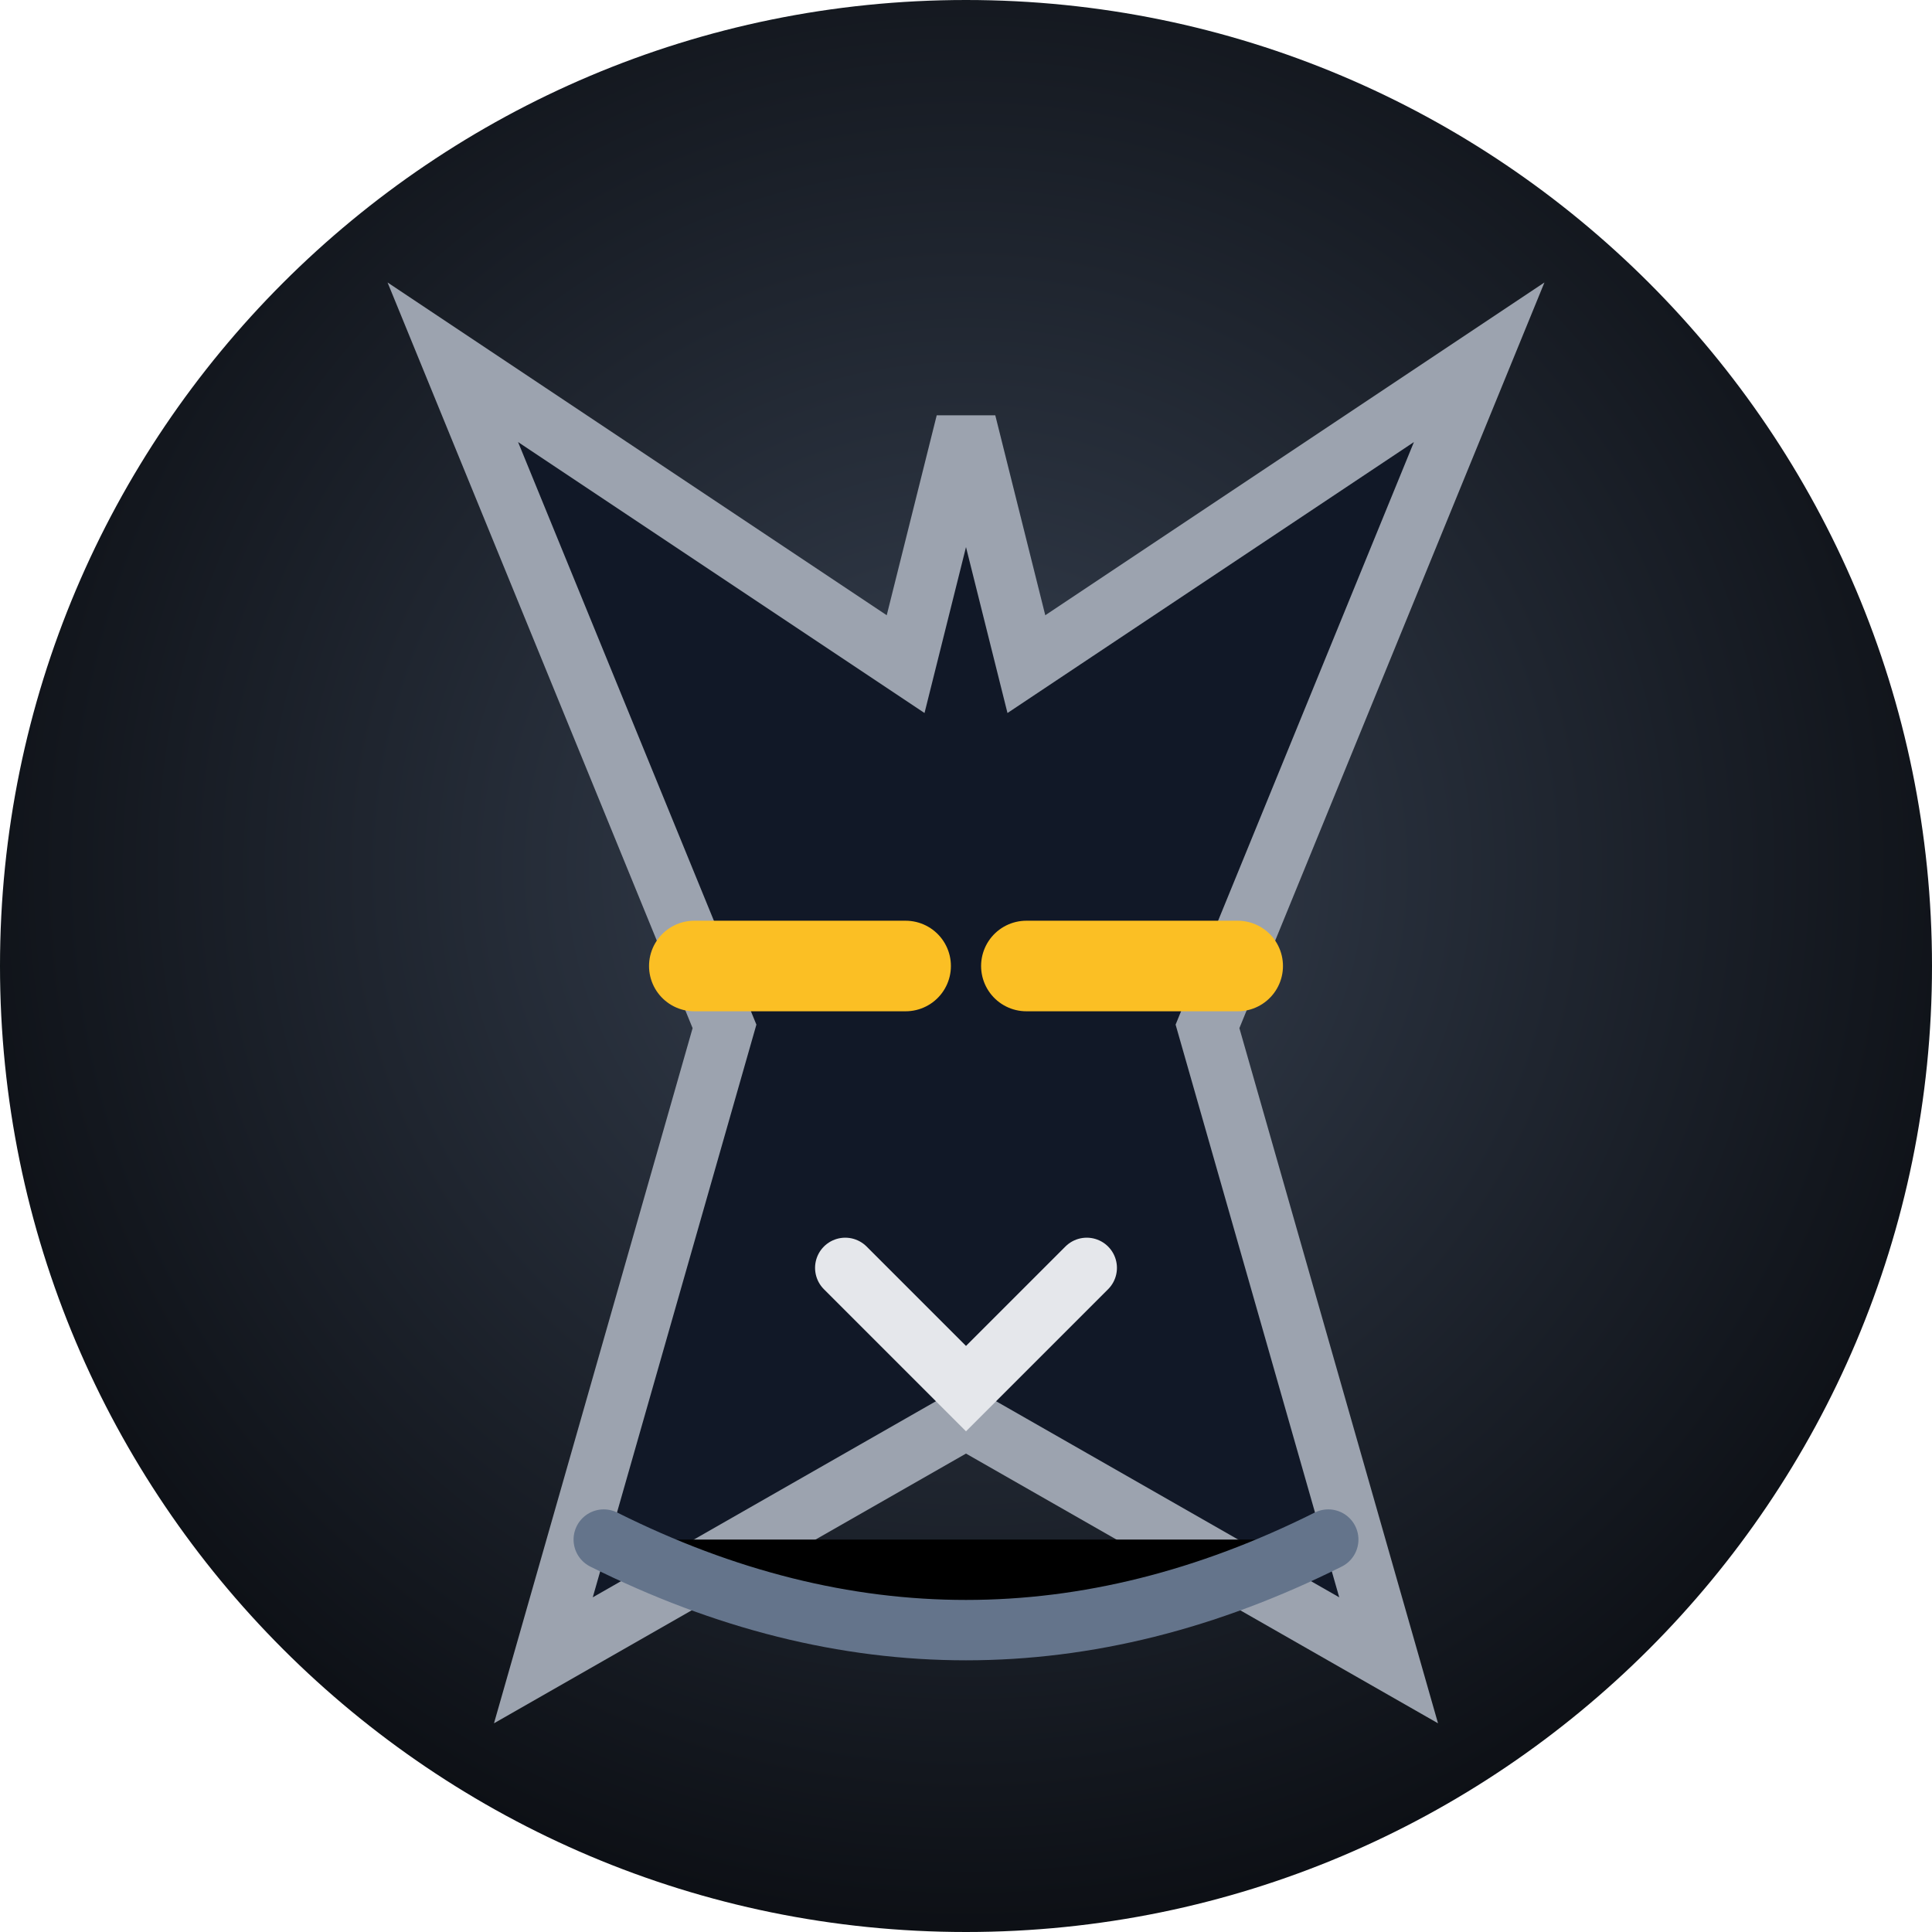
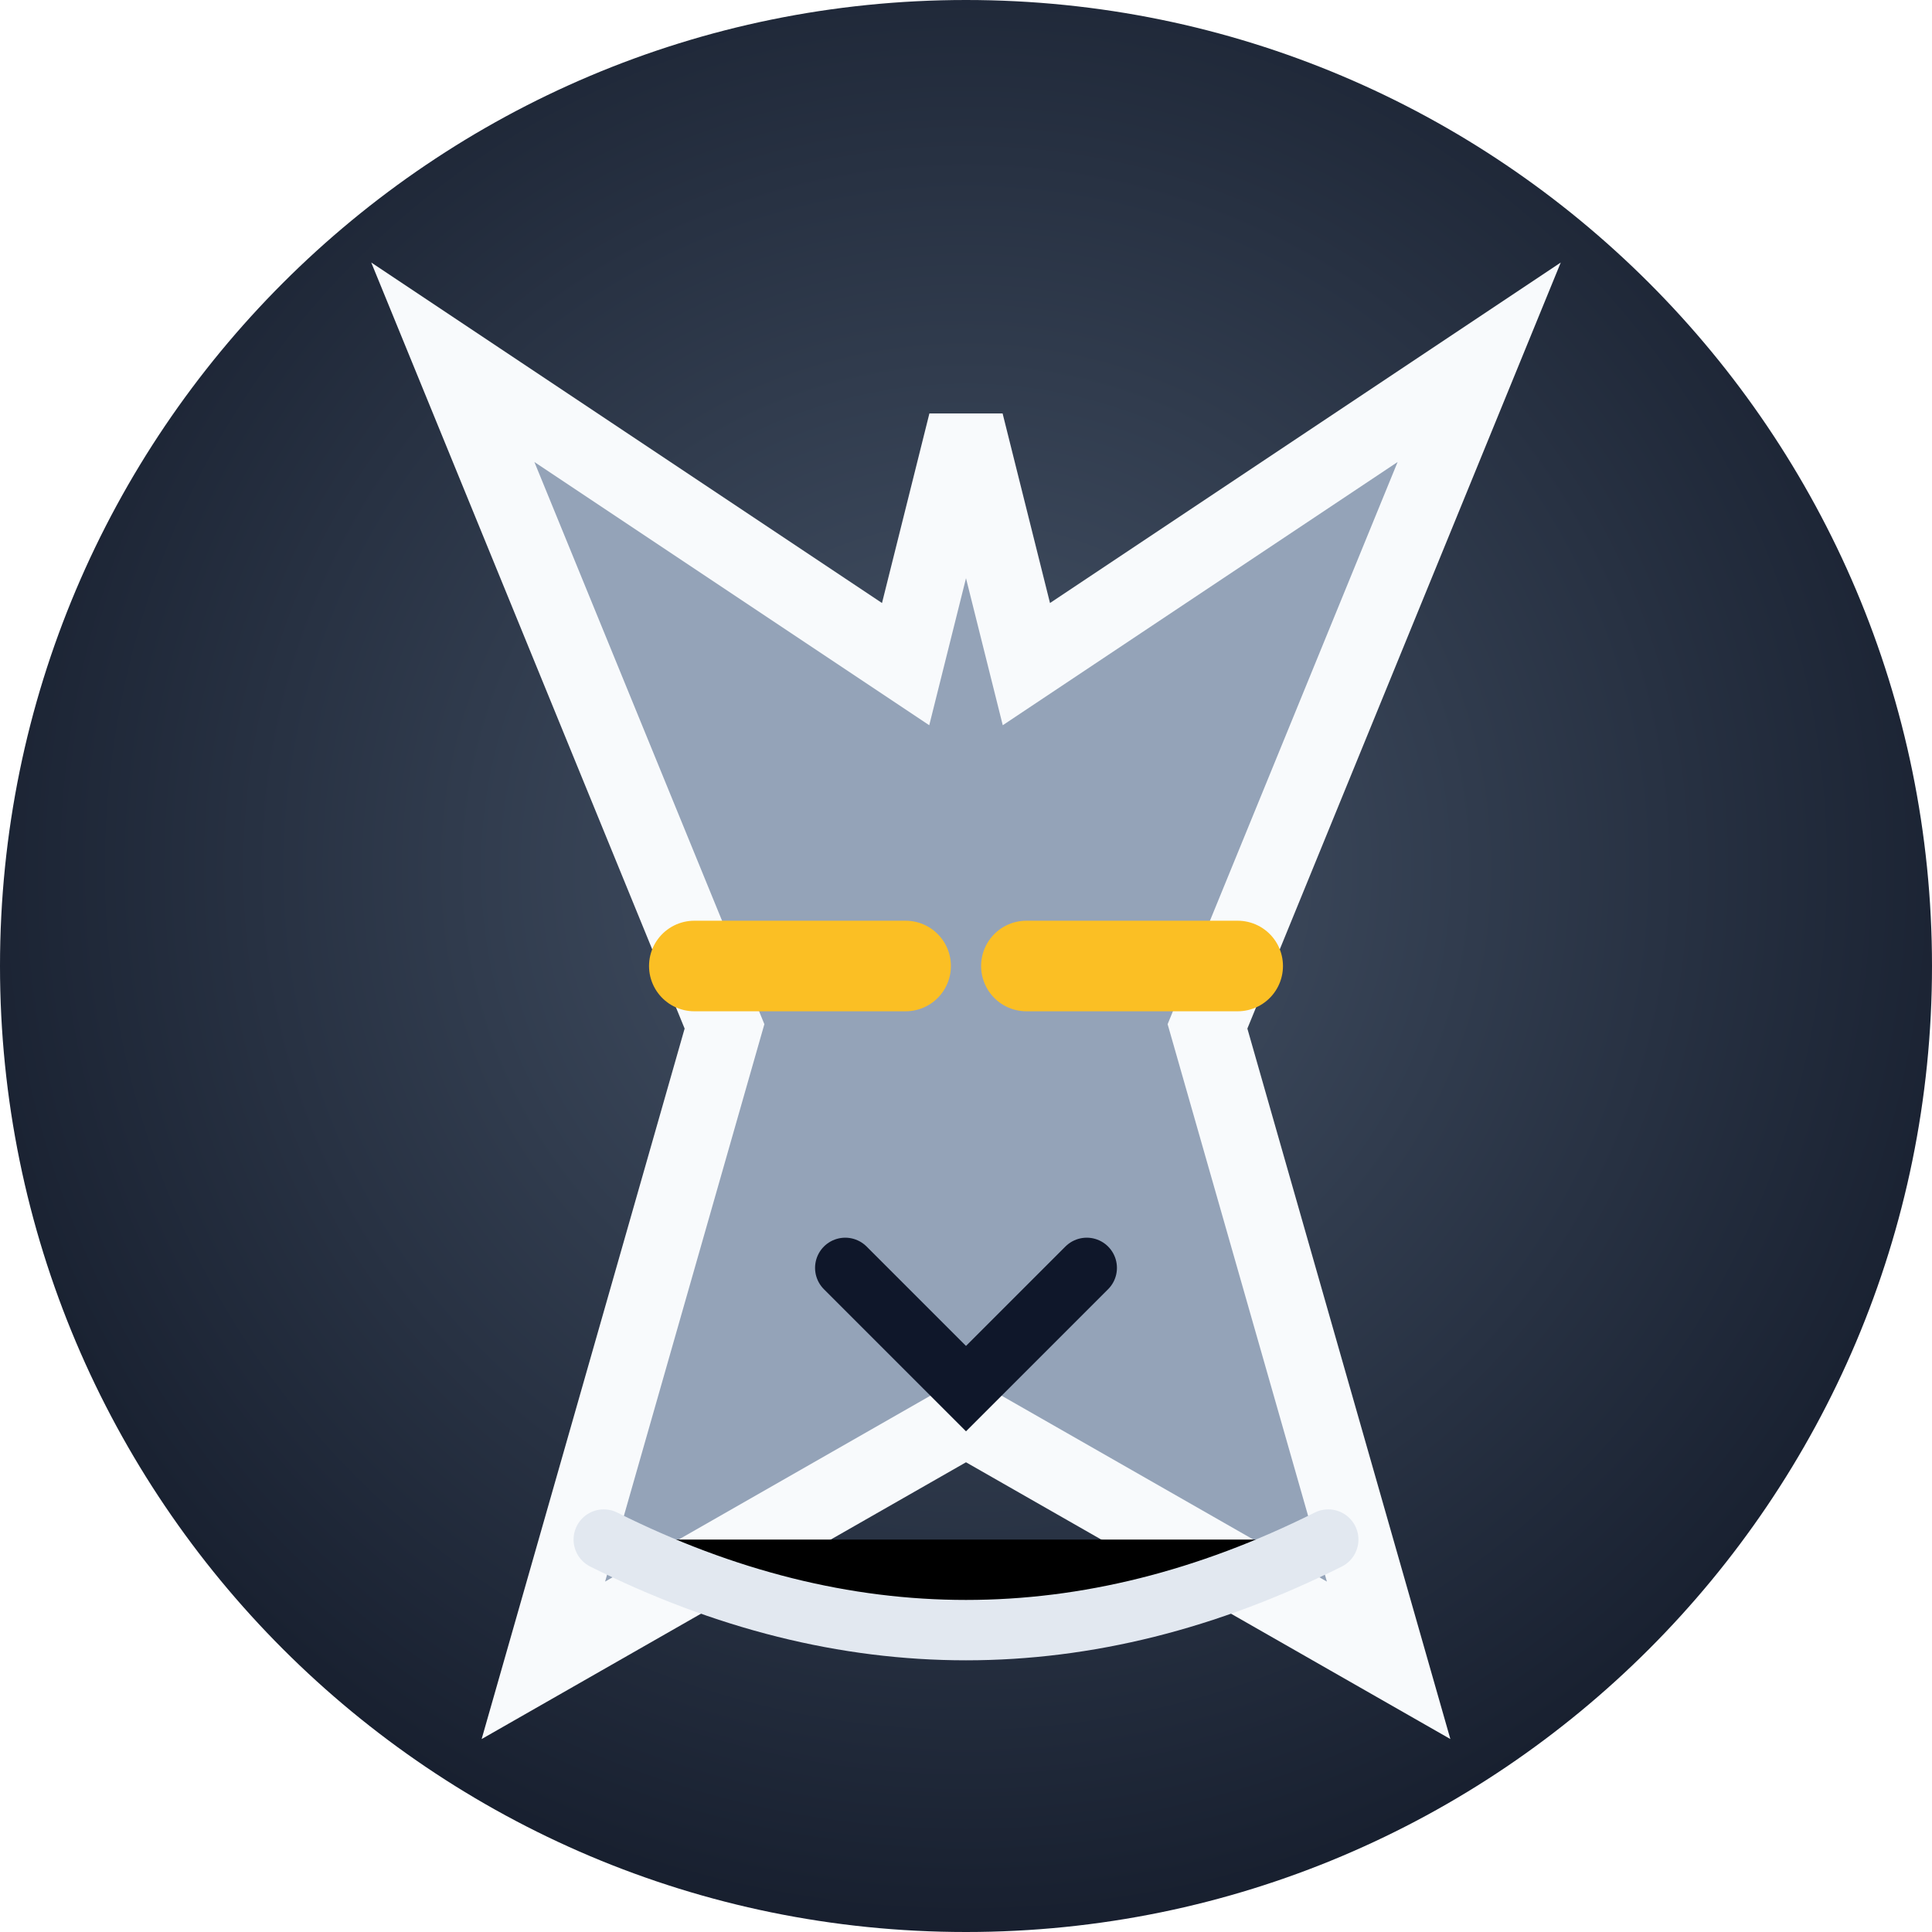
<svg xmlns="http://www.w3.org/2000/svg" viewBox="0 0 64 64" role="img" aria-labelledby="title desc">
  <defs>
    <radialGradient id="bg" cx="50%" cy="45%" r="62%">
-       <stop offset="0" stop-color="#374151" />
-       <stop offset="1" stop-color="#07090d" />
+       <stop offset="0" stop-color="#475569" />
+       <stop offset="1" stop-color="#111827" />
    </radialGradient>
  </defs>
  <rect width="64" height="64" rx="32" fill="url(#bg)" />
-   <path d="M18 55l6-21-9-22 15 10 2-8 2 8 15-10-9 22 6 21-14-8z" fill="#111827" stroke="#9ca3af" stroke-width="2" />
+   <path d="M18 55l6-21-9-22 15 10 2-8 2 8 15-10-9 22 6 21-14-8z" fill="#94a3b8" stroke="#f8fafc" stroke-width="2.5" />
  <path d="M23 32h7M34 32h7" stroke="#fbbf24" stroke-width="3" stroke-linecap="round" />
-   <path d="M28 42l4 4 4-4" fill="none" stroke="#e5e7eb" stroke-width="2" stroke-linecap="round" />
-   <path d="M20 51c8 4 16 4 24 0" stroke="#64748b" stroke-width="2" stroke-linecap="round" />
+   <path d="M28 42l4 4 4-4" fill="none" stroke="#0f172a" stroke-width="2" stroke-linecap="round" />
+   <path d="M20 51c8 4 16 4 24 0" stroke="#e2e8f0" stroke-width="2" stroke-linecap="round" />
</svg>
